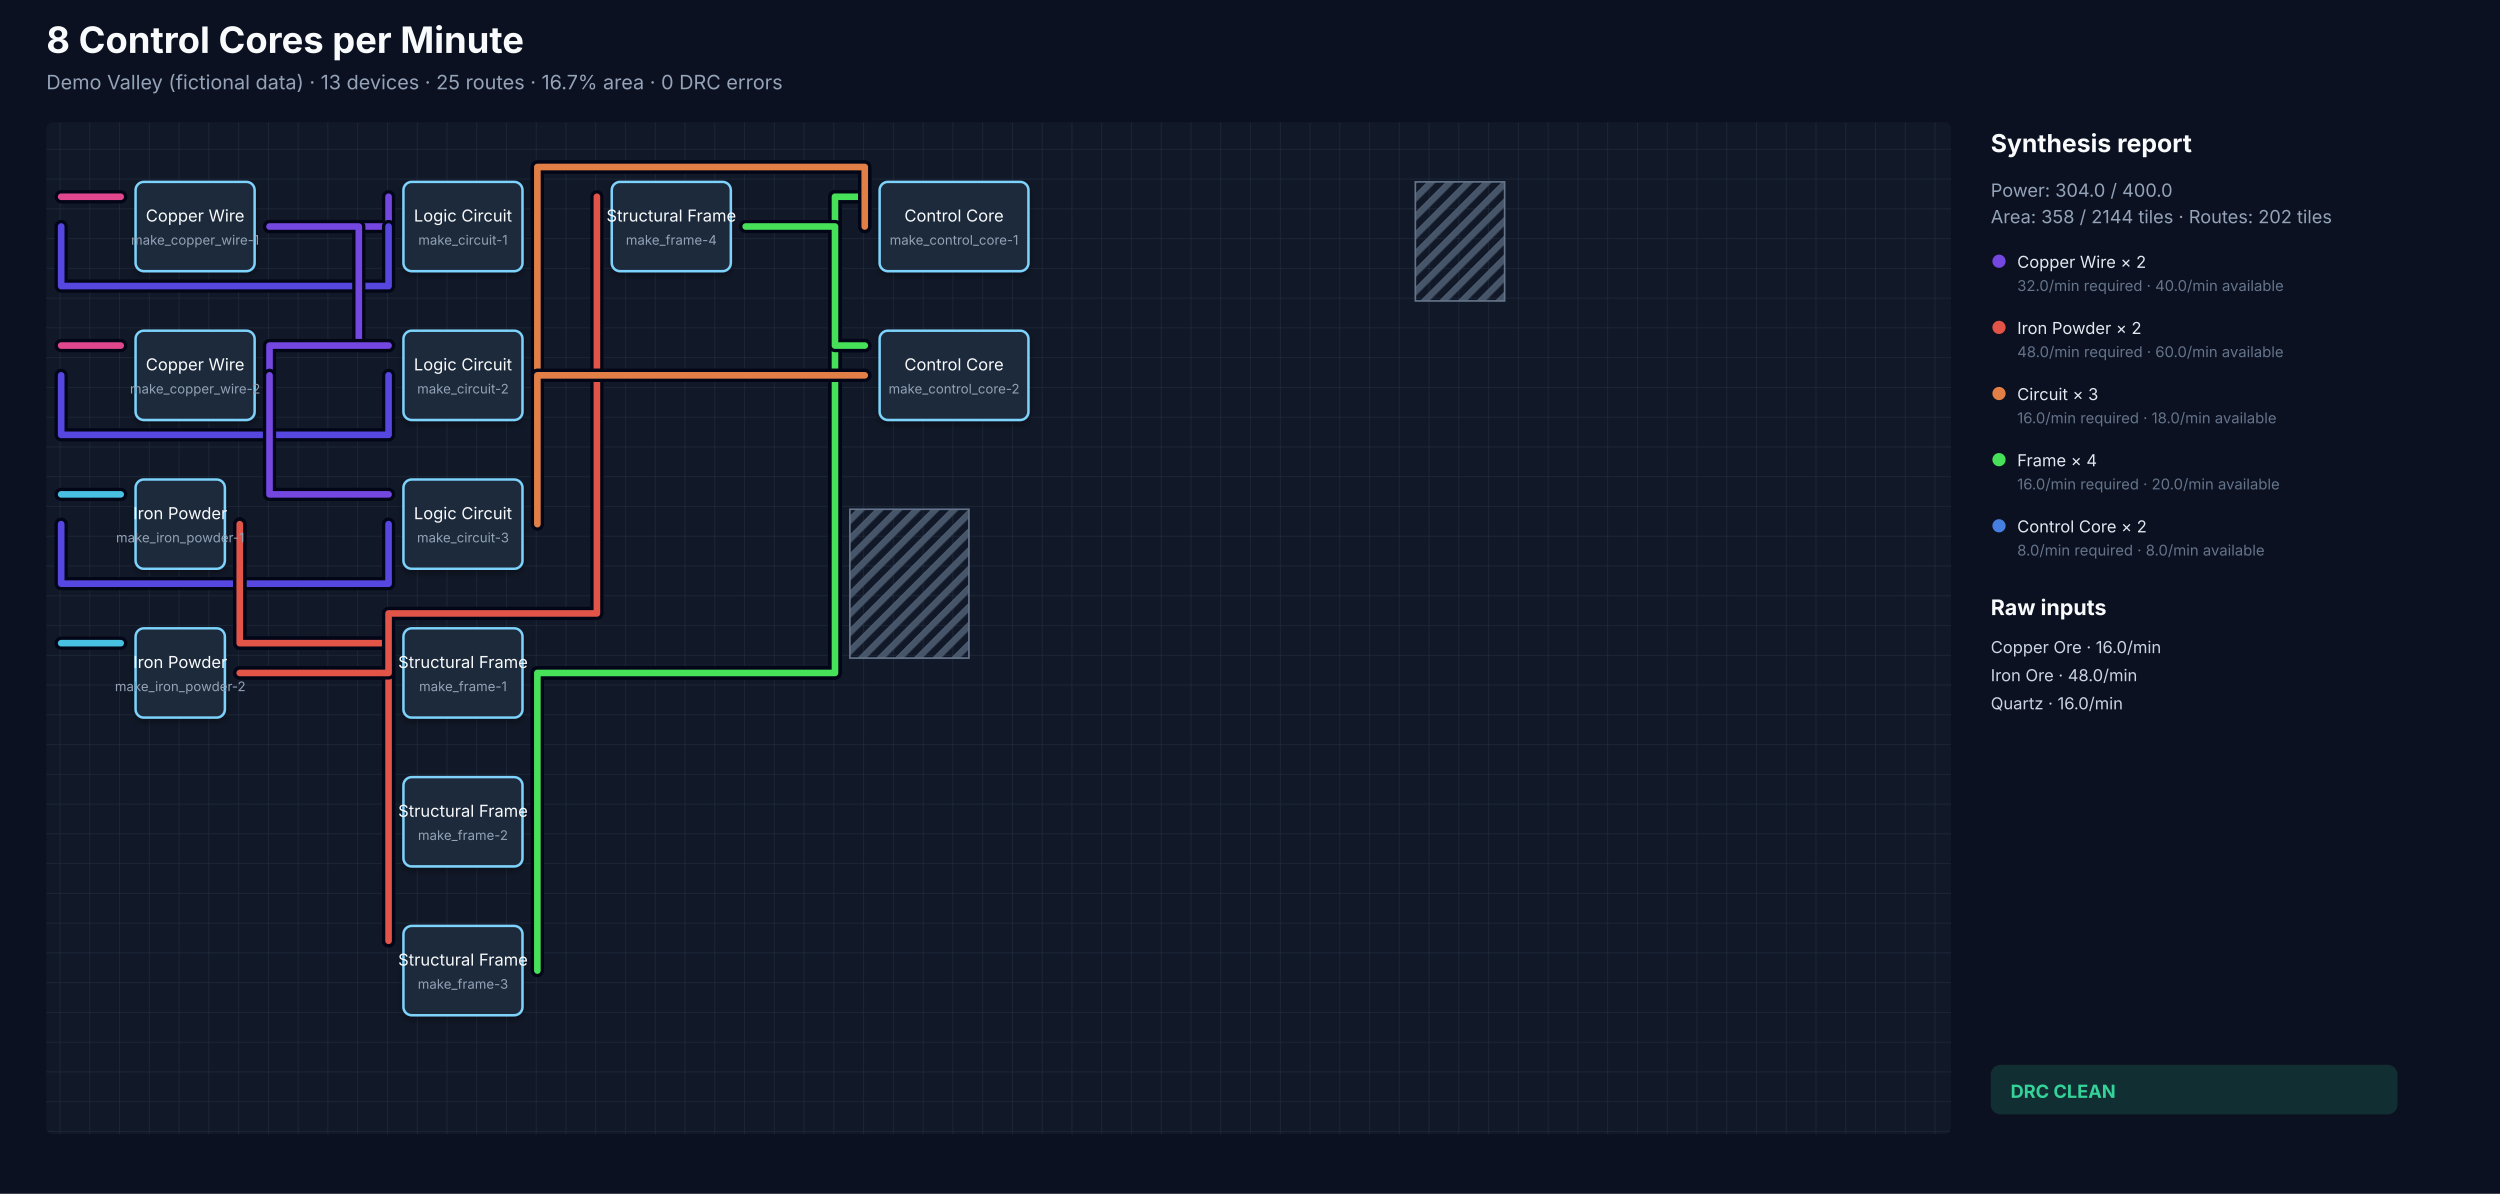
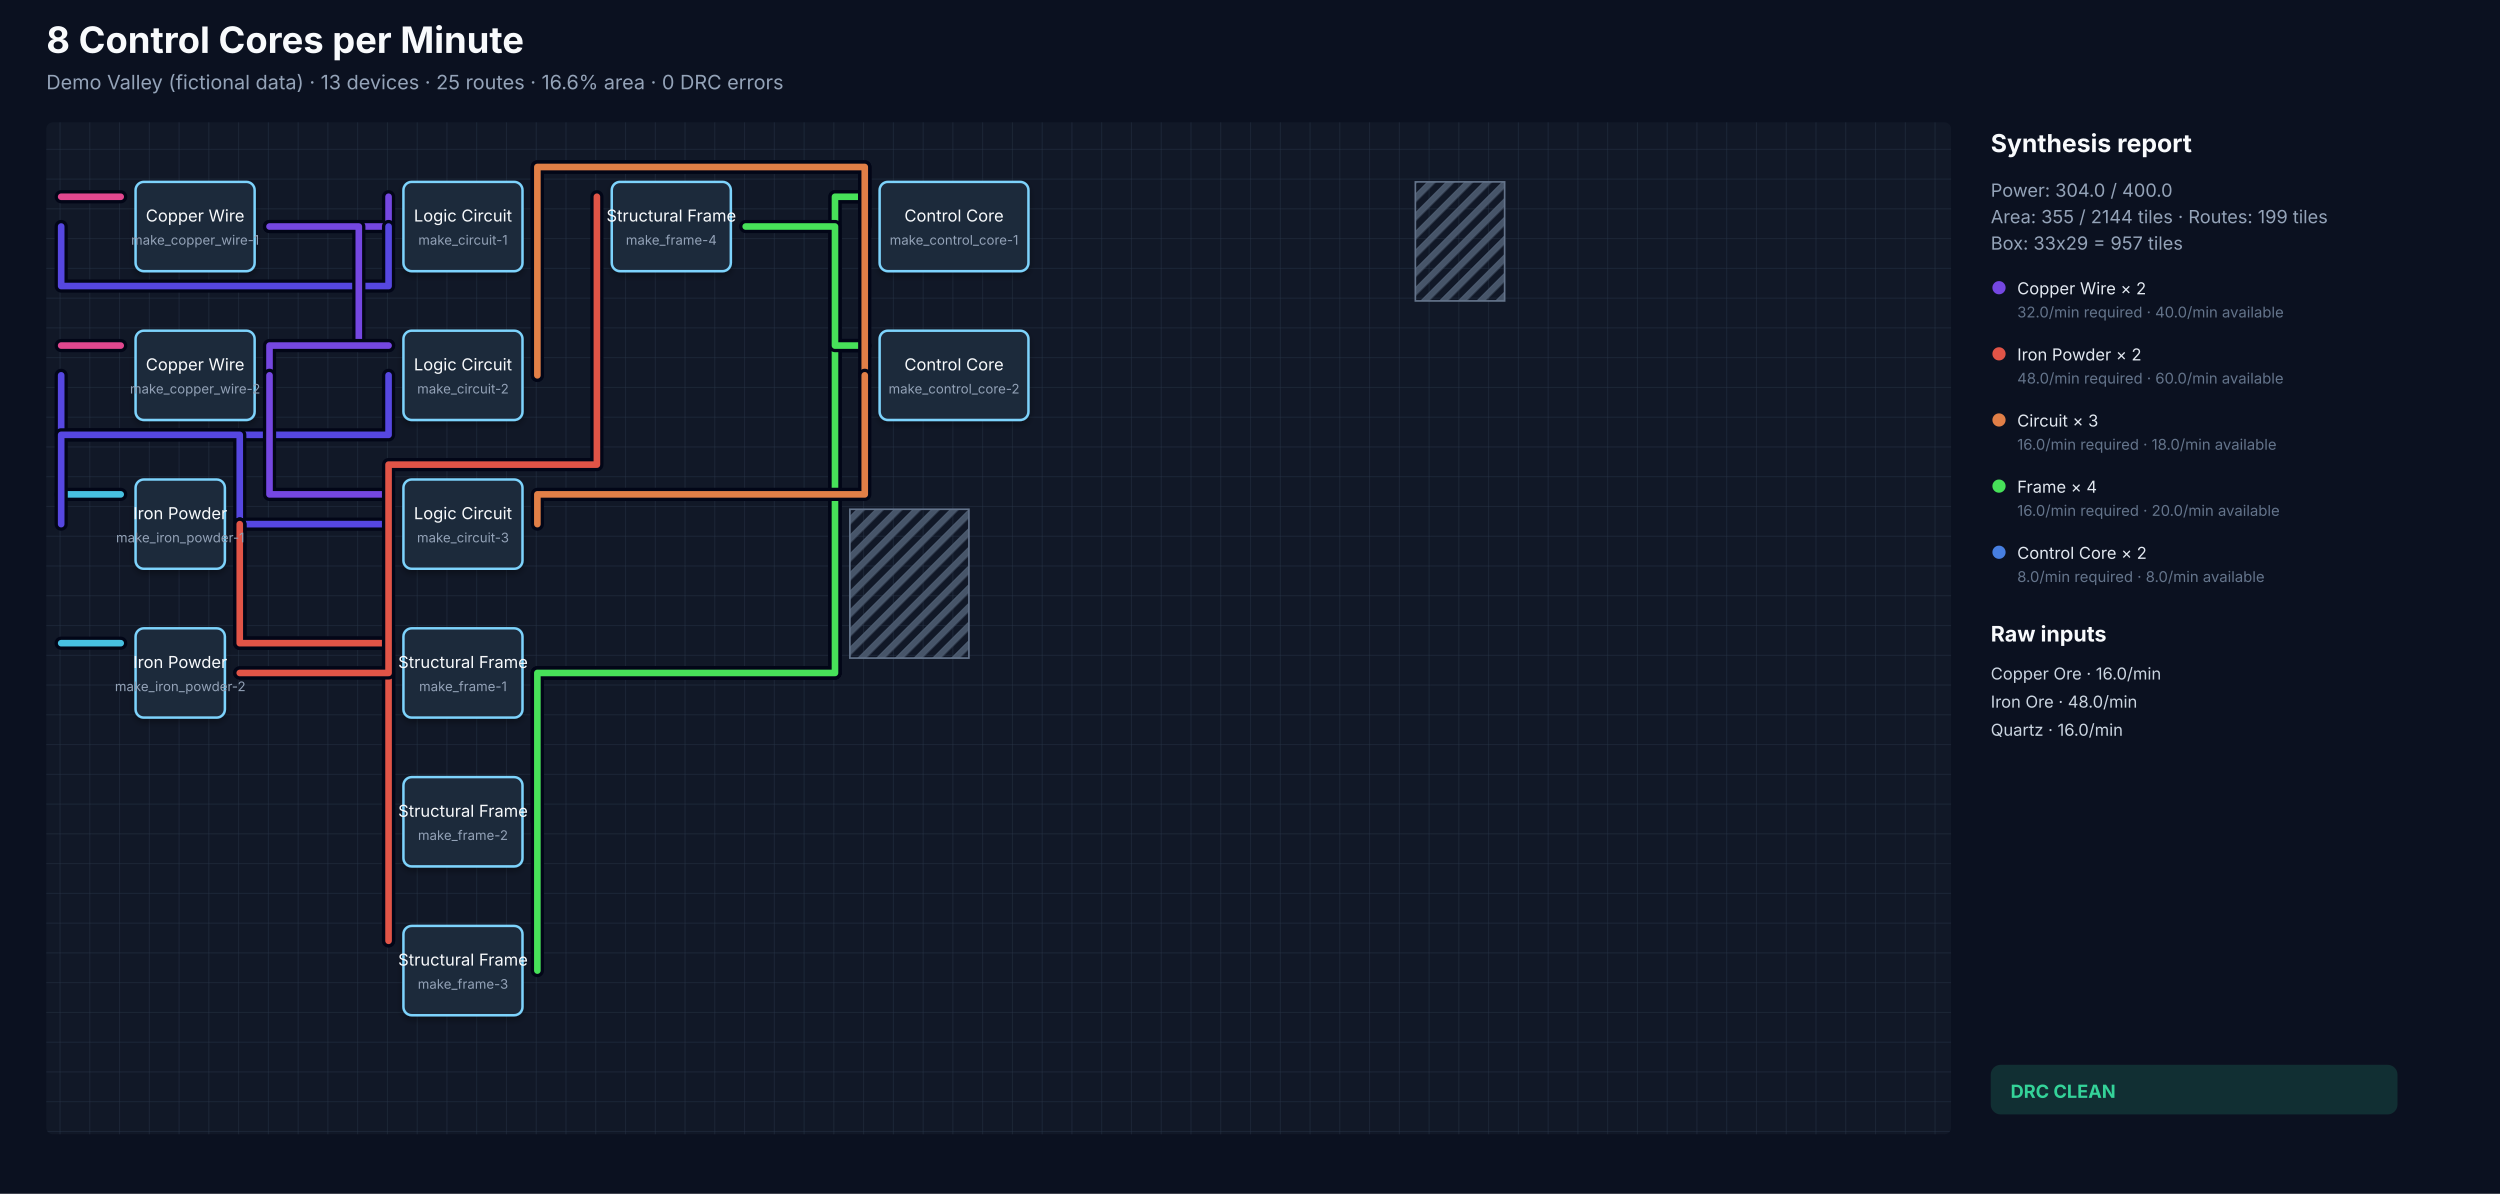
<svg xmlns="http://www.w3.org/2000/svg" width="1512" height="722" viewBox="0 0 1512 722">
  <defs>
    <pattern id="grid" width="18" height="18" patternUnits="userSpaceOnUse">
      <path d="M 18 0 L 0 0 0 18" fill="none" stroke="#263244" stroke-width="0.6" />
    </pattern>
    <pattern id="obstacle" width="8" height="8" patternUnits="userSpaceOnUse" patternTransform="rotate(45)">
      <rect width="4" height="8" fill="#475569" />
    </pattern>
    <filter id="shadow" x="-20%" y="-20%" width="140%" height="140%">
      <feDropShadow dx="0" dy="2" stdDeviation="2" flood-color="#000" flood-opacity=".35" />
    </filter>
  </defs>
  <rect width="100%" height="100%" fill="#0b1120" />
  <text x="28" y="32" fill="#f8fafc" font-size="22" font-family="Inter,Segoe UI,sans-serif" font-weight="700">8 Control Cores per Minute</text>
-   <text x="28" y="54" fill="#94a3b8" font-size="12" font-family="Inter,Segoe UI,sans-serif">Demo Valley (fictional data) · 13 devices · 25 routes · 16.7% area · 0 DRC errors</text>
+   <text x="28" y="54" fill="#94a3b8" font-size="12" font-family="Inter,Segoe UI,sans-serif">Demo Valley (fictional data) · 13 devices · 25 routes · 16.6% area · 0 DRC errors</text>
  <rect x="28" y="74" width="1152" height="612" rx="4" fill="#111827" />
  <rect x="28" y="74" width="1152" height="612" rx="4" fill="url(#grid)" />
  <rect x="514" y="308" width="72" height="90" fill="url(#obstacle)" stroke="#64748b" stroke-width="1" />
  <rect x="856" y="110" width="54" height="72" fill="url(#obstacle)" stroke="#64748b" stroke-width="1" />
  <polyline points="37.0,119.0 55.0,119.0 73.0,119.0" fill="none" stroke="#020617" stroke-width="8" stroke-linecap="round" stroke-linejoin="round" />
  <polyline points="37.0,119.0 55.0,119.0 73.0,119.0" fill="none" stroke="hsl(332 72% 58%)" stroke-width="4" stroke-linecap="round" stroke-linejoin="round" />
  <polyline points="37.0,209.0 55.0,209.0 73.0,209.0" fill="none" stroke="#020617" stroke-width="8" stroke-linecap="round" stroke-linejoin="round" />
  <polyline points="37.0,209.0 55.0,209.0 73.0,209.0" fill="none" stroke="hsl(332 72% 58%)" stroke-width="4" stroke-linecap="round" stroke-linejoin="round" />
  <polyline points="37.0,299.0 55.0,299.0 73.0,299.0" fill="none" stroke="#020617" stroke-width="8" stroke-linecap="round" stroke-linejoin="round" />
  <polyline points="37.0,299.0 55.0,299.0 73.0,299.0" fill="none" stroke="hsl(193 72% 58%)" stroke-width="4" stroke-linecap="round" stroke-linejoin="round" />
  <polyline points="37.0,389.0 55.0,389.0 73.0,389.0" fill="none" stroke="#020617" stroke-width="8" stroke-linecap="round" stroke-linejoin="round" />
  <polyline points="37.0,389.0 55.0,389.0 73.0,389.0" fill="none" stroke="hsl(193 72% 58%)" stroke-width="4" stroke-linecap="round" stroke-linejoin="round" />
  <polyline points="163.0,137.0 181.0,137.0 199.0,137.0 217.0,137.0 235.0,137.0 235.0,119.0" fill="none" stroke="#020617" stroke-width="8" stroke-linecap="round" stroke-linejoin="round" />
  <polyline points="163.0,137.0 181.0,137.0 199.0,137.0 217.0,137.0 235.0,137.0 235.0,119.0" fill="none" stroke="hsl(258 72% 58%)" stroke-width="4" stroke-linecap="round" stroke-linejoin="round" />
  <polyline points="37.0,137.0 37.0,155.0 37.0,173.0 55.0,173.0 73.0,173.0 91.0,173.0 109.0,173.0 127.0,173.0 145.0,173.0 163.0,173.0 181.0,173.0 199.0,173.0 217.0,173.0 235.0,173.0 235.0,155.0 235.0,137.0" fill="none" stroke="#020617" stroke-width="8" stroke-linecap="round" stroke-linejoin="round" />
  <polyline points="37.0,137.0 37.0,155.0 37.0,173.0 55.0,173.0 73.0,173.0 91.0,173.0 109.0,173.0 127.0,173.0 145.0,173.0 163.0,173.0 181.0,173.0 199.0,173.0 217.0,173.0 235.0,173.0 235.0,155.0 235.0,137.0" fill="none" stroke="hsl(246 72% 58%)" stroke-width="4" stroke-linecap="round" stroke-linejoin="round" />
  <polyline points="163.0,137.0 181.0,137.0 199.0,137.0 217.0,137.0 217.0,155.0 217.0,173.0 217.0,191.0 217.0,209.0 235.0,209.0" fill="none" stroke="#020617" stroke-width="8" stroke-linecap="round" stroke-linejoin="round" />
  <polyline points="163.0,137.0 181.0,137.0 199.0,137.0 217.0,137.0 217.0,155.0 217.0,173.0 217.0,191.0 217.0,209.0 235.0,209.0" fill="none" stroke="hsl(258 72% 58%)" stroke-width="4" stroke-linecap="round" stroke-linejoin="round" />
  <polyline points="163.0,227.0 163.0,209.0 181.0,209.0 199.0,209.0 217.0,209.0 235.0,209.0" fill="none" stroke="#020617" stroke-width="8" stroke-linecap="round" stroke-linejoin="round" />
  <polyline points="163.0,227.0 163.0,209.0 181.0,209.0 199.0,209.0 217.0,209.0 235.0,209.0" fill="none" stroke="hsl(258 72% 58%)" stroke-width="4" stroke-linecap="round" stroke-linejoin="round" />
  <polyline points="37.0,227.0 37.0,245.0 37.0,263.0 55.0,263.0 73.0,263.0 91.0,263.0 109.0,263.0 127.0,263.0 145.0,263.0 163.0,263.0 181.0,263.0 199.0,263.0 217.0,263.0 235.0,263.0 235.0,245.0 235.0,227.0" fill="none" stroke="#020617" stroke-width="8" stroke-linecap="round" stroke-linejoin="round" />
  <polyline points="37.0,227.0 37.0,245.0 37.0,263.0 55.0,263.0 73.0,263.0 91.0,263.0 109.0,263.0 127.0,263.0 145.0,263.0 163.0,263.0 181.0,263.0 199.0,263.0 217.0,263.0 235.0,263.0 235.0,245.0 235.0,227.0" fill="none" stroke="hsl(246 72% 58%)" stroke-width="4" stroke-linecap="round" stroke-linejoin="round" />
  <polyline points="163.0,227.0 163.0,245.0 163.0,263.0 163.0,281.0 163.0,299.0 181.0,299.0 199.0,299.0 217.0,299.0 235.0,299.0" fill="none" stroke="#020617" stroke-width="8" stroke-linecap="round" stroke-linejoin="round" />
  <polyline points="163.0,227.0 163.0,245.0 163.0,263.0 163.0,281.0 163.0,299.0 181.0,299.0 199.0,299.0 217.0,299.0 235.0,299.0" fill="none" stroke="hsl(258 72% 58%)" stroke-width="4" stroke-linecap="round" stroke-linejoin="round" />
-   <polyline points="37.0,317.0 37.0,335.0 37.0,353.0 55.0,353.0 73.0,353.0 91.0,353.0 109.0,353.0 127.0,353.0 145.0,353.0 163.0,353.0 181.0,353.0 199.0,353.0 217.0,353.0 235.0,353.0 235.0,335.0 235.0,317.0" fill="none" stroke="#020617" stroke-width="8" stroke-linecap="round" stroke-linejoin="round" />
-   <polyline points="37.0,317.0 37.0,335.0 37.0,353.0 55.0,353.0 73.0,353.0 91.0,353.0 109.0,353.0 127.0,353.0 145.0,353.0 163.0,353.0 181.0,353.0 199.0,353.0 217.0,353.0 235.0,353.0 235.0,335.0 235.0,317.0" fill="none" stroke="hsl(246 72% 58%)" stroke-width="4" stroke-linecap="round" stroke-linejoin="round" />
+   <polyline points="37.0,317.0 37.0,299.0 37.0,281.0 37.0,263.0 55.0,263.0 73.0,263.0 91.0,263.0 109.0,263.0 127.0,263.0 145.0,263.0 145.0,281.0 145.0,299.0 145.0,317.0 163.0,317.0 181.0,317.0 199.0,317.0 217.0,317.0 235.0,317.0" fill="none" stroke="#020617" stroke-width="8" stroke-linecap="round" stroke-linejoin="round" />
+   <polyline points="37.0,317.0 37.0,299.0 37.0,281.0 37.0,263.0 55.0,263.0 73.0,263.0 91.0,263.0 109.0,263.0 127.0,263.0 145.0,263.0 145.0,281.0 145.0,299.0 145.0,317.0 163.0,317.0 181.0,317.0 199.0,317.0 217.0,317.0 235.0,317.0" fill="none" stroke="hsl(246 72% 58%)" stroke-width="4" stroke-linecap="round" stroke-linejoin="round" />
  <polyline points="145.0,317.0 145.0,335.0 145.0,353.0 145.0,371.0 145.0,389.0 163.0,389.0 181.0,389.0 199.0,389.0 217.0,389.0 235.0,389.0" fill="none" stroke="#020617" stroke-width="8" stroke-linecap="round" stroke-linejoin="round" />
  <polyline points="145.0,317.0 145.0,335.0 145.0,353.0 145.0,371.0 145.0,389.0 163.0,389.0 181.0,389.0 199.0,389.0 217.0,389.0 235.0,389.0" fill="none" stroke="hsl(5 72% 58%)" stroke-width="4" stroke-linecap="round" stroke-linejoin="round" />
  <polyline points="145.0,317.0 145.0,335.0 145.0,353.0 145.0,371.0 145.0,389.0 163.0,389.0 181.0,389.0 199.0,389.0 217.0,389.0 235.0,389.0 235.0,407.0 235.0,425.0 235.0,443.0 235.0,461.0 235.0,479.0" fill="none" stroke="#020617" stroke-width="8" stroke-linecap="round" stroke-linejoin="round" />
  <polyline points="145.0,317.0 145.0,335.0 145.0,353.0 145.0,371.0 145.0,389.0 163.0,389.0 181.0,389.0 199.0,389.0 217.0,389.0 235.0,389.0 235.0,407.0 235.0,425.0 235.0,443.0 235.0,461.0 235.0,479.0" fill="none" stroke="hsl(5 72% 58%)" stroke-width="4" stroke-linecap="round" stroke-linejoin="round" />
  <polyline points="145.0,317.0 145.0,335.0 145.0,353.0 145.0,371.0 145.0,389.0 163.0,389.0 181.0,389.0 199.0,389.0 217.0,389.0 235.0,389.0 235.0,407.0 235.0,425.0 235.0,443.0 235.0,461.0 235.0,479.0 235.0,497.0 235.0,515.0 235.0,533.0 235.0,551.0 235.0,569.0" fill="none" stroke="#020617" stroke-width="8" stroke-linecap="round" stroke-linejoin="round" />
  <polyline points="145.0,317.0 145.0,335.0 145.0,353.0 145.0,371.0 145.0,389.0 163.0,389.0 181.0,389.0 199.0,389.0 217.0,389.0 235.0,389.0 235.0,407.0 235.0,425.0 235.0,443.0 235.0,461.0 235.0,479.0 235.0,497.0 235.0,515.0 235.0,533.0 235.0,551.0 235.0,569.0" fill="none" stroke="hsl(5 72% 58%)" stroke-width="4" stroke-linecap="round" stroke-linejoin="round" />
  <polyline points="145.0,407.0 163.0,407.0 181.0,407.0 199.0,407.0 217.0,407.0 235.0,407.0 235.0,425.0 235.0,443.0 235.0,461.0 235.0,479.0 235.0,497.0 235.0,515.0 235.0,533.0 235.0,551.0 235.0,569.0" fill="none" stroke="#020617" stroke-width="8" stroke-linecap="round" stroke-linejoin="round" />
  <polyline points="145.0,407.0 163.0,407.0 181.0,407.0 199.0,407.0 217.0,407.0 235.0,407.0 235.0,425.0 235.0,443.0 235.0,461.0 235.0,479.0 235.0,497.0 235.0,515.0 235.0,533.0 235.0,551.0 235.0,569.0" fill="none" stroke="hsl(5 72% 58%)" stroke-width="4" stroke-linecap="round" stroke-linejoin="round" />
-   <polyline points="145.0,407.0 163.0,407.0 181.0,407.0 199.0,407.0 217.0,407.0 235.0,407.0 235.0,389.0 235.0,371.0 253.0,371.0 271.0,371.0 289.0,371.0 307.0,371.0 325.0,371.0 343.0,371.0 361.0,371.0 361.0,353.0 361.0,335.0 361.0,317.0 361.0,299.0 361.0,281.0 361.0,263.0 361.0,245.0 361.0,227.0 361.0,209.0 361.0,191.0 361.0,173.0 361.0,155.0 361.0,137.0 361.0,119.0" fill="none" stroke="#020617" stroke-width="8" stroke-linecap="round" stroke-linejoin="round" />
-   <polyline points="145.0,407.0 163.0,407.0 181.0,407.0 199.0,407.0 217.0,407.0 235.0,407.0 235.0,389.0 235.0,371.0 253.0,371.0 271.0,371.0 289.0,371.0 307.0,371.0 325.0,371.0 343.0,371.0 361.0,371.0 361.0,353.0 361.0,335.0 361.0,317.0 361.0,299.0 361.0,281.0 361.0,263.0 361.0,245.0 361.0,227.0 361.0,209.0 361.0,191.0 361.0,173.0 361.0,155.0 361.0,137.0 361.0,119.0" fill="none" stroke="hsl(5 72% 58%)" stroke-width="4" stroke-linecap="round" stroke-linejoin="round" />
+   <polyline points="145.0,407.0 163.0,407.0 181.0,407.0 199.0,407.0 217.0,407.0 235.0,407.0 235.0,389.0 235.0,371.0 235.0,353.0 235.0,335.0 235.0,317.0 235.0,299.0 235.0,281.0 253.0,281.0 271.0,281.0 289.0,281.0 307.0,281.0 325.0,281.0 343.0,281.0 361.0,281.0 361.0,263.0 361.0,245.0 361.0,227.0 361.0,209.0 361.0,191.0 361.0,173.0 361.0,155.0 361.0,137.0 361.0,119.0" fill="none" stroke="#020617" stroke-width="8" stroke-linecap="round" stroke-linejoin="round" />
+   <polyline points="145.0,407.0 163.0,407.0 181.0,407.0 199.0,407.0 217.0,407.0 235.0,407.0 235.0,389.0 235.0,371.0 235.0,353.0 235.0,335.0 235.0,317.0 235.0,299.0 235.0,281.0 253.0,281.0 271.0,281.0 289.0,281.0 307.0,281.0 325.0,281.0 343.0,281.0 361.0,281.0 361.0,263.0 361.0,245.0 361.0,227.0 361.0,209.0 361.0,191.0 361.0,173.0 361.0,155.0 361.0,137.0 361.0,119.0" fill="none" stroke="hsl(5 72% 58%)" stroke-width="4" stroke-linecap="round" stroke-linejoin="round" />
  <polyline points="325.0,407.0 343.0,407.0 361.0,407.0 379.0,407.0 397.0,407.0 415.0,407.0 433.0,407.0 451.0,407.0 469.0,407.0 487.0,407.0 505.0,407.0 505.0,389.0 505.0,371.0 505.0,353.0 505.0,335.0 505.0,317.0 505.0,299.0 505.0,281.0 505.0,263.0 505.0,245.0 505.0,227.0 505.0,209.0 505.0,191.0 505.0,173.0 505.0,155.0 505.0,137.0 505.0,119.0 523.0,119.0" fill="none" stroke="#020617" stroke-width="8" stroke-linecap="round" stroke-linejoin="round" />
  <polyline points="325.0,407.0 343.0,407.0 361.0,407.0 379.0,407.0 397.0,407.0 415.0,407.0 433.0,407.0 451.0,407.0 469.0,407.0 487.0,407.0 505.0,407.0 505.0,389.0 505.0,371.0 505.0,353.0 505.0,335.0 505.0,317.0 505.0,299.0 505.0,281.0 505.0,263.0 505.0,245.0 505.0,227.0 505.0,209.0 505.0,191.0 505.0,173.0 505.0,155.0 505.0,137.0 505.0,119.0 523.0,119.0" fill="none" stroke="hsl(127 72% 58%)" stroke-width="4" stroke-linecap="round" stroke-linejoin="round" />
  <polyline points="325.0,497.0 325.0,479.0 325.0,461.0 325.0,443.0 325.0,425.0 325.0,407.0 343.0,407.0 361.0,407.0 379.0,407.0 397.0,407.0 415.0,407.0 433.0,407.0 451.0,407.0 469.0,407.0 487.0,407.0 505.0,407.0 505.0,389.0 505.0,371.0 505.0,353.0 505.0,335.0 505.0,317.0 505.0,299.0 505.0,281.0 505.0,263.0 505.0,245.0 505.0,227.0 505.0,209.0 505.0,191.0 505.0,173.0 505.0,155.0 505.0,137.0 505.0,119.0 523.0,119.0" fill="none" stroke="#020617" stroke-width="8" stroke-linecap="round" stroke-linejoin="round" />
  <polyline points="325.0,497.0 325.0,479.0 325.0,461.0 325.0,443.0 325.0,425.0 325.0,407.0 343.0,407.0 361.0,407.0 379.0,407.0 397.0,407.0 415.0,407.0 433.0,407.0 451.0,407.0 469.0,407.0 487.0,407.0 505.0,407.0 505.0,389.0 505.0,371.0 505.0,353.0 505.0,335.0 505.0,317.0 505.0,299.0 505.0,281.0 505.0,263.0 505.0,245.0 505.0,227.0 505.0,209.0 505.0,191.0 505.0,173.0 505.0,155.0 505.0,137.0 505.0,119.0 523.0,119.0" fill="none" stroke="hsl(127 72% 58%)" stroke-width="4" stroke-linecap="round" stroke-linejoin="round" />
  <polyline points="325.0,137.0 325.0,119.0 325.0,101.0 343.0,101.0 361.0,101.0 379.0,101.0 397.0,101.0 415.0,101.0 433.0,101.0 451.0,101.0 469.0,101.0 487.0,101.0 505.0,101.0 523.0,101.0 523.0,119.0 523.0,137.0" fill="none" stroke="#020617" stroke-width="8" stroke-linecap="round" stroke-linejoin="round" />
  <polyline points="325.0,137.0 325.0,119.0 325.0,101.0 343.0,101.0 361.0,101.0 379.0,101.0 397.0,101.0 415.0,101.0 433.0,101.0 451.0,101.0 469.0,101.0 487.0,101.0 505.0,101.0 523.0,101.0 523.0,119.0 523.0,137.0" fill="none" stroke="hsl(22 72% 58%)" stroke-width="4" stroke-linecap="round" stroke-linejoin="round" />
  <polyline points="325.0,227.0 325.0,209.0 325.0,191.0 325.0,173.0 325.0,155.0 325.0,137.0 325.0,119.0 325.0,101.0 343.0,101.0 361.0,101.0 379.0,101.0 397.0,101.0 415.0,101.0 433.0,101.0 451.0,101.0 469.0,101.0 487.0,101.0 505.0,101.0 523.0,101.0 523.0,119.0 523.0,137.0" fill="none" stroke="#020617" stroke-width="8" stroke-linecap="round" stroke-linejoin="round" />
  <polyline points="325.0,227.0 325.0,209.0 325.0,191.0 325.0,173.0 325.0,155.0 325.0,137.0 325.0,119.0 325.0,101.0 343.0,101.0 361.0,101.0 379.0,101.0 397.0,101.0 415.0,101.0 433.0,101.0 451.0,101.0 469.0,101.0 487.0,101.0 505.0,101.0 523.0,101.0 523.0,119.0 523.0,137.0" fill="none" stroke="hsl(22 72% 58%)" stroke-width="4" stroke-linecap="round" stroke-linejoin="round" />
  <polyline points="325.0,497.0 325.0,479.0 325.0,461.0 325.0,443.0 325.0,425.0 325.0,407.0 343.0,407.0 361.0,407.0 379.0,407.0 397.0,407.0 415.0,407.0 433.0,407.0 451.0,407.0 469.0,407.0 487.0,407.0 505.0,407.0 505.0,389.0 505.0,371.0 505.0,353.0 505.0,335.0 505.0,317.0 505.0,299.0 505.0,281.0 505.0,263.0 505.0,245.0 505.0,227.0 505.0,209.0 523.0,209.0" fill="none" stroke="#020617" stroke-width="8" stroke-linecap="round" stroke-linejoin="round" />
  <polyline points="325.0,497.0 325.0,479.0 325.0,461.0 325.0,443.0 325.0,425.0 325.0,407.0 343.0,407.0 361.0,407.0 379.0,407.0 397.0,407.0 415.0,407.0 433.0,407.0 451.0,407.0 469.0,407.0 487.0,407.0 505.0,407.0 505.0,389.0 505.0,371.0 505.0,353.0 505.0,335.0 505.0,317.0 505.0,299.0 505.0,281.0 505.0,263.0 505.0,245.0 505.0,227.0 505.0,209.0 523.0,209.0" fill="none" stroke="hsl(127 72% 58%)" stroke-width="4" stroke-linecap="round" stroke-linejoin="round" />
  <polyline points="325.0,587.0 325.0,569.0 325.0,551.0 325.0,533.0 325.0,515.0 325.0,497.0 325.0,479.0 325.0,461.0 325.0,443.0 325.0,425.0 325.0,407.0 343.0,407.0 361.0,407.0 379.0,407.0 397.0,407.0 415.0,407.0 433.0,407.0 451.0,407.0 469.0,407.0 487.0,407.0 505.0,407.0 505.0,389.0 505.0,371.0 505.0,353.0 505.0,335.0 505.0,317.0 505.0,299.0 505.0,281.0 505.0,263.0 505.0,245.0 505.0,227.0 505.0,209.0 523.0,209.0" fill="none" stroke="#020617" stroke-width="8" stroke-linecap="round" stroke-linejoin="round" />
  <polyline points="325.0,587.0 325.0,569.0 325.0,551.0 325.0,533.0 325.0,515.0 325.0,497.0 325.0,479.0 325.0,461.0 325.0,443.0 325.0,425.0 325.0,407.0 343.0,407.0 361.0,407.0 379.0,407.0 397.0,407.0 415.0,407.0 433.0,407.0 451.0,407.0 469.0,407.0 487.0,407.0 505.0,407.0 505.0,389.0 505.0,371.0 505.0,353.0 505.0,335.0 505.0,317.0 505.0,299.0 505.0,281.0 505.0,263.0 505.0,245.0 505.0,227.0 505.0,209.0 523.0,209.0" fill="none" stroke="hsl(127 72% 58%)" stroke-width="4" stroke-linecap="round" stroke-linejoin="round" />
  <polyline points="451.0,137.0 469.0,137.0 487.0,137.0 505.0,137.0 505.0,155.0 505.0,173.0 505.0,191.0 505.0,209.0 523.0,209.0" fill="none" stroke="#020617" stroke-width="8" stroke-linecap="round" stroke-linejoin="round" />
  <polyline points="451.0,137.0 469.0,137.0 487.0,137.0 505.0,137.0 505.0,155.0 505.0,173.0 505.0,191.0 505.0,209.0 523.0,209.0" fill="none" stroke="hsl(127 72% 58%)" stroke-width="4" stroke-linecap="round" stroke-linejoin="round" />
-   <polyline points="325.0,227.0 343.0,227.0 361.0,227.0 379.0,227.0 397.0,227.0 415.0,227.0 433.0,227.0 451.0,227.0 469.0,227.0 487.0,227.0 505.0,227.0 523.0,227.0" fill="none" stroke="#020617" stroke-width="8" stroke-linecap="round" stroke-linejoin="round" />
-   <polyline points="325.0,227.0 343.0,227.0 361.0,227.0 379.0,227.0 397.0,227.0 415.0,227.0 433.0,227.0 451.0,227.0 469.0,227.0 487.0,227.0 505.0,227.0 523.0,227.0" fill="none" stroke="hsl(22 72% 58%)" stroke-width="4" stroke-linecap="round" stroke-linejoin="round" />
-   <polyline points="325.0,317.0 325.0,299.0 325.0,281.0 325.0,263.0 325.0,245.0 325.0,227.0 343.0,227.0 361.0,227.0 379.0,227.0 397.0,227.0 415.0,227.0 433.0,227.0 451.0,227.0 469.0,227.0 487.0,227.0 505.0,227.0 523.0,227.0" fill="none" stroke="#020617" stroke-width="8" stroke-linecap="round" stroke-linejoin="round" />
-   <polyline points="325.0,317.0 325.0,299.0 325.0,281.0 325.0,263.0 325.0,245.0 325.0,227.0 343.0,227.0 361.0,227.0 379.0,227.0 397.0,227.0 415.0,227.0 433.0,227.0 451.0,227.0 469.0,227.0 487.0,227.0 505.0,227.0 523.0,227.0" fill="none" stroke="hsl(22 72% 58%)" stroke-width="4" stroke-linecap="round" stroke-linejoin="round" />
+   <polyline points="325.0,227.0 325.0,209.0 325.0,191.0 325.0,173.0 325.0,155.0 325.0,137.0 325.0,119.0 325.0,101.0 343.0,101.0 361.0,101.0 379.0,101.0 397.0,101.0 415.0,101.0 433.0,101.0 451.0,101.0 469.0,101.0 487.0,101.0 505.0,101.0 523.0,101.0 523.0,119.0 523.0,137.0 523.0,155.0 523.0,173.0 523.0,191.0 523.0,209.0 523.0,227.0" fill="none" stroke="#020617" stroke-width="8" stroke-linecap="round" stroke-linejoin="round" />
+   <polyline points="325.0,227.0 325.0,209.0 325.0,191.0 325.0,173.0 325.0,155.0 325.0,137.0 325.0,119.0 325.0,101.0 343.0,101.0 361.0,101.0 379.0,101.0 397.0,101.0 415.0,101.0 433.0,101.0 451.0,101.0 469.0,101.0 487.0,101.0 505.0,101.0 523.0,101.0 523.0,119.0 523.0,137.0 523.0,155.0 523.0,173.0 523.0,191.0 523.0,209.0 523.0,227.0" fill="none" stroke="hsl(22 72% 58%)" stroke-width="4" stroke-linecap="round" stroke-linejoin="round" />
+   <polyline points="325.0,317.0 325.0,299.0 343.0,299.0 361.0,299.0 379.0,299.0 397.0,299.0 415.0,299.0 433.0,299.0 451.0,299.0 469.0,299.0 487.0,299.0 505.0,299.0 523.0,299.0 523.0,281.0 523.0,263.0 523.0,245.0 523.0,227.0" fill="none" stroke="#020617" stroke-width="8" stroke-linecap="round" stroke-linejoin="round" />
+   <polyline points="325.0,317.0 325.0,299.0 343.0,299.0 361.0,299.0 379.0,299.0 397.0,299.0 415.0,299.0 433.0,299.0 451.0,299.0 469.0,299.0 487.0,299.0 505.0,299.0 523.0,299.0 523.0,281.0 523.0,263.0 523.0,245.0 523.0,227.0" fill="none" stroke="hsl(22 72% 58%)" stroke-width="4" stroke-linecap="round" stroke-linejoin="round" />
  <rect x="82" y="110" width="72" height="54" rx="5" fill="#1e293b" stroke="#7dd3fc" stroke-width="1.5" filter="url(#shadow)" />
  <text x="118.0" y="134.0" fill="#f8fafc" font-size="10" text-anchor="middle" font-family="Inter,Segoe UI,sans-serif">Copper Wire</text>
  <text x="118.0" y="148.0" fill="#94a3b8" font-size="8" text-anchor="middle" font-family="Inter,Segoe UI,sans-serif">make_copper_wire-1</text>
  <rect x="82" y="200" width="72" height="54" rx="5" fill="#1e293b" stroke="#7dd3fc" stroke-width="1.5" filter="url(#shadow)" />
  <text x="118.0" y="224.0" fill="#f8fafc" font-size="10" text-anchor="middle" font-family="Inter,Segoe UI,sans-serif">Copper Wire</text>
  <text x="118.0" y="238.0" fill="#94a3b8" font-size="8" text-anchor="middle" font-family="Inter,Segoe UI,sans-serif">make_copper_wire-2</text>
  <rect x="82" y="290" width="54" height="54" rx="5" fill="#1e293b" stroke="#7dd3fc" stroke-width="1.5" filter="url(#shadow)" />
  <text x="109.0" y="314.0" fill="#f8fafc" font-size="10" text-anchor="middle" font-family="Inter,Segoe UI,sans-serif">Iron Powder</text>
  <text x="109.0" y="328.0" fill="#94a3b8" font-size="8" text-anchor="middle" font-family="Inter,Segoe UI,sans-serif">make_iron_powder-1</text>
  <rect x="82" y="380" width="54" height="54" rx="5" fill="#1e293b" stroke="#7dd3fc" stroke-width="1.5" filter="url(#shadow)" />
  <text x="109.0" y="404.0" fill="#f8fafc" font-size="10" text-anchor="middle" font-family="Inter,Segoe UI,sans-serif">Iron Powder</text>
  <text x="109.0" y="418.0" fill="#94a3b8" font-size="8" text-anchor="middle" font-family="Inter,Segoe UI,sans-serif">make_iron_powder-2</text>
  <rect x="244" y="110" width="72" height="54" rx="5" fill="#1e293b" stroke="#7dd3fc" stroke-width="1.5" filter="url(#shadow)" />
  <text x="280.0" y="134.0" fill="#f8fafc" font-size="10" text-anchor="middle" font-family="Inter,Segoe UI,sans-serif">Logic Circuit</text>
  <text x="280.0" y="148.0" fill="#94a3b8" font-size="8" text-anchor="middle" font-family="Inter,Segoe UI,sans-serif">make_circuit-1</text>
  <rect x="244" y="200" width="72" height="54" rx="5" fill="#1e293b" stroke="#7dd3fc" stroke-width="1.5" filter="url(#shadow)" />
  <text x="280.0" y="224.0" fill="#f8fafc" font-size="10" text-anchor="middle" font-family="Inter,Segoe UI,sans-serif">Logic Circuit</text>
  <text x="280.0" y="238.0" fill="#94a3b8" font-size="8" text-anchor="middle" font-family="Inter,Segoe UI,sans-serif">make_circuit-2</text>
  <rect x="244" y="290" width="72" height="54" rx="5" fill="#1e293b" stroke="#7dd3fc" stroke-width="1.5" filter="url(#shadow)" />
  <text x="280.0" y="314.0" fill="#f8fafc" font-size="10" text-anchor="middle" font-family="Inter,Segoe UI,sans-serif">Logic Circuit</text>
  <text x="280.0" y="328.0" fill="#94a3b8" font-size="8" text-anchor="middle" font-family="Inter,Segoe UI,sans-serif">make_circuit-3</text>
  <rect x="244" y="380" width="72" height="54" rx="5" fill="#1e293b" stroke="#7dd3fc" stroke-width="1.5" filter="url(#shadow)" />
  <text x="280.0" y="404.0" fill="#f8fafc" font-size="10" text-anchor="middle" font-family="Inter,Segoe UI,sans-serif">Structural Frame</text>
  <text x="280.0" y="418.0" fill="#94a3b8" font-size="8" text-anchor="middle" font-family="Inter,Segoe UI,sans-serif">make_frame-1</text>
  <rect x="244" y="470" width="72" height="54" rx="5" fill="#1e293b" stroke="#7dd3fc" stroke-width="1.5" filter="url(#shadow)" />
  <text x="280.0" y="494.0" fill="#f8fafc" font-size="10" text-anchor="middle" font-family="Inter,Segoe UI,sans-serif">Structural Frame</text>
  <text x="280.0" y="508.0" fill="#94a3b8" font-size="8" text-anchor="middle" font-family="Inter,Segoe UI,sans-serif">make_frame-2</text>
  <rect x="244" y="560" width="72" height="54" rx="5" fill="#1e293b" stroke="#7dd3fc" stroke-width="1.5" filter="url(#shadow)" />
  <text x="280.0" y="584.0" fill="#f8fafc" font-size="10" text-anchor="middle" font-family="Inter,Segoe UI,sans-serif">Structural Frame</text>
  <text x="280.0" y="598.0" fill="#94a3b8" font-size="8" text-anchor="middle" font-family="Inter,Segoe UI,sans-serif">make_frame-3</text>
  <rect x="370" y="110" width="72" height="54" rx="5" fill="#1e293b" stroke="#7dd3fc" stroke-width="1.5" filter="url(#shadow)" />
  <text x="406.0" y="134.0" fill="#f8fafc" font-size="10" text-anchor="middle" font-family="Inter,Segoe UI,sans-serif">Structural Frame</text>
  <text x="406.0" y="148.0" fill="#94a3b8" font-size="8" text-anchor="middle" font-family="Inter,Segoe UI,sans-serif">make_frame-4</text>
  <rect x="532" y="110" width="90" height="54" rx="5" fill="#1e293b" stroke="#7dd3fc" stroke-width="1.5" filter="url(#shadow)" />
  <text x="577.0" y="134.0" fill="#f8fafc" font-size="10" text-anchor="middle" font-family="Inter,Segoe UI,sans-serif">Control Core</text>
  <text x="577.0" y="148.0" fill="#94a3b8" font-size="8" text-anchor="middle" font-family="Inter,Segoe UI,sans-serif">make_control_core-1</text>
  <rect x="532" y="200" width="90" height="54" rx="5" fill="#1e293b" stroke="#7dd3fc" stroke-width="1.5" filter="url(#shadow)" />
  <text x="577.0" y="224.0" fill="#f8fafc" font-size="10" text-anchor="middle" font-family="Inter,Segoe UI,sans-serif">Control Core</text>
  <text x="577.0" y="238.0" fill="#94a3b8" font-size="8" text-anchor="middle" font-family="Inter,Segoe UI,sans-serif">make_control_core-2</text>
  <text x="1204" y="92" fill="#f8fafc" font-size="15" font-weight="700" font-family="Inter,Segoe UI,sans-serif">Synthesis report</text>
  <text x="1204" y="119" fill="#94a3b8" font-size="11" font-family="Inter,Segoe UI,sans-serif">Power: 304.0 / 400.0</text>
-   <text x="1204" y="135" fill="#94a3b8" font-size="11" font-family="Inter,Segoe UI,sans-serif">Area: 358 / 2144 tiles · Routes: 202 tiles</text>
-   <circle cx="1209" cy="158" r="4" fill="hsl(258 72% 58%)" />
-   <text x="1220" y="162" fill="#e2e8f0" font-size="10" font-family="Inter,Segoe UI,sans-serif">Copper Wire × 2</text>
-   <text x="1220" y="176" fill="#64748b" font-size="9" font-family="Inter,Segoe UI,sans-serif">32.0/min required · 40.0/min available</text>
-   <circle cx="1209" cy="198" r="4" fill="hsl(5 72% 58%)" />
-   <text x="1220" y="202" fill="#e2e8f0" font-size="10" font-family="Inter,Segoe UI,sans-serif">Iron Powder × 2</text>
-   <text x="1220" y="216" fill="#64748b" font-size="9" font-family="Inter,Segoe UI,sans-serif">48.0/min required · 60.0/min available</text>
-   <circle cx="1209" cy="238" r="4" fill="hsl(22 72% 58%)" />
-   <text x="1220" y="242" fill="#e2e8f0" font-size="10" font-family="Inter,Segoe UI,sans-serif">Circuit × 3</text>
-   <text x="1220" y="256" fill="#64748b" font-size="9" font-family="Inter,Segoe UI,sans-serif">16.0/min required · 18.0/min available</text>
-   <circle cx="1209" cy="278" r="4" fill="hsl(127 72% 58%)" />
-   <text x="1220" y="282" fill="#e2e8f0" font-size="10" font-family="Inter,Segoe UI,sans-serif">Frame × 4</text>
-   <text x="1220" y="296" fill="#64748b" font-size="9" font-family="Inter,Segoe UI,sans-serif">16.0/min required · 20.0/min available</text>
-   <circle cx="1209" cy="318" r="4" fill="hsl(218 72% 58%)" />
-   <text x="1220" y="322" fill="#e2e8f0" font-size="10" font-family="Inter,Segoe UI,sans-serif">Control Core × 2</text>
-   <text x="1220" y="336" fill="#64748b" font-size="9" font-family="Inter,Segoe UI,sans-serif">8.0/min required · 8.0/min available</text>
-   <text x="1204" y="372" fill="#f8fafc" font-size="13" font-weight="700" font-family="Inter,Segoe UI,sans-serif">Raw inputs</text>
-   <text x="1204" y="395" fill="#cbd5e1" font-size="10" font-family="Inter,Segoe UI,sans-serif">Copper Ore · 16.0/min</text>
-   <text x="1204" y="412" fill="#cbd5e1" font-size="10" font-family="Inter,Segoe UI,sans-serif">Iron Ore · 48.0/min</text>
-   <text x="1204" y="429" fill="#cbd5e1" font-size="10" font-family="Inter,Segoe UI,sans-serif">Quartz · 16.0/min</text>
+   <text x="1204" y="135" fill="#94a3b8" font-size="11" font-family="Inter,Segoe UI,sans-serif">Area: 355 / 2144 tiles · Routes: 199 tiles</text>
+   <text x="1204" y="151" fill="#94a3b8" font-size="11" font-family="Inter,Segoe UI,sans-serif">Box: 33x29 = 957 tiles</text>
+   <circle cx="1209" cy="174" r="4" fill="hsl(258 72% 58%)" />
+   <text x="1220" y="178" fill="#e2e8f0" font-size="10" font-family="Inter,Segoe UI,sans-serif">Copper Wire × 2</text>
+   <text x="1220" y="192" fill="#64748b" font-size="9" font-family="Inter,Segoe UI,sans-serif">32.0/min required · 40.0/min available</text>
+   <circle cx="1209" cy="214" r="4" fill="hsl(5 72% 58%)" />
+   <text x="1220" y="218" fill="#e2e8f0" font-size="10" font-family="Inter,Segoe UI,sans-serif">Iron Powder × 2</text>
+   <text x="1220" y="232" fill="#64748b" font-size="9" font-family="Inter,Segoe UI,sans-serif">48.0/min required · 60.0/min available</text>
+   <circle cx="1209" cy="254" r="4" fill="hsl(22 72% 58%)" />
+   <text x="1220" y="258" fill="#e2e8f0" font-size="10" font-family="Inter,Segoe UI,sans-serif">Circuit × 3</text>
+   <text x="1220" y="272" fill="#64748b" font-size="9" font-family="Inter,Segoe UI,sans-serif">16.0/min required · 18.0/min available</text>
+   <circle cx="1209" cy="294" r="4" fill="hsl(127 72% 58%)" />
+   <text x="1220" y="298" fill="#e2e8f0" font-size="10" font-family="Inter,Segoe UI,sans-serif">Frame × 4</text>
+   <text x="1220" y="312" fill="#64748b" font-size="9" font-family="Inter,Segoe UI,sans-serif">16.0/min required · 20.0/min available</text>
+   <circle cx="1209" cy="334" r="4" fill="hsl(218 72% 58%)" />
+   <text x="1220" y="338" fill="#e2e8f0" font-size="10" font-family="Inter,Segoe UI,sans-serif">Control Core × 2</text>
+   <text x="1220" y="352" fill="#64748b" font-size="9" font-family="Inter,Segoe UI,sans-serif">8.0/min required · 8.0/min available</text>
+   <text x="1204" y="388" fill="#f8fafc" font-size="13" font-weight="700" font-family="Inter,Segoe UI,sans-serif">Raw inputs</text>
+   <text x="1204" y="411" fill="#cbd5e1" font-size="10" font-family="Inter,Segoe UI,sans-serif">Copper Ore · 16.0/min</text>
+   <text x="1204" y="428" fill="#cbd5e1" font-size="10" font-family="Inter,Segoe UI,sans-serif">Iron Ore · 48.0/min</text>
+   <text x="1204" y="445" fill="#cbd5e1" font-size="10" font-family="Inter,Segoe UI,sans-serif">Quartz · 16.0/min</text>
  <rect x="1204" y="644" width="246" height="30" rx="6" fill="#34d399" opacity=".16" />
  <text x="1216" y="664" fill="#34d399" font-size="11" font-weight="700" font-family="Inter,Segoe UI,sans-serif">DRC CLEAN</text>
</svg>
